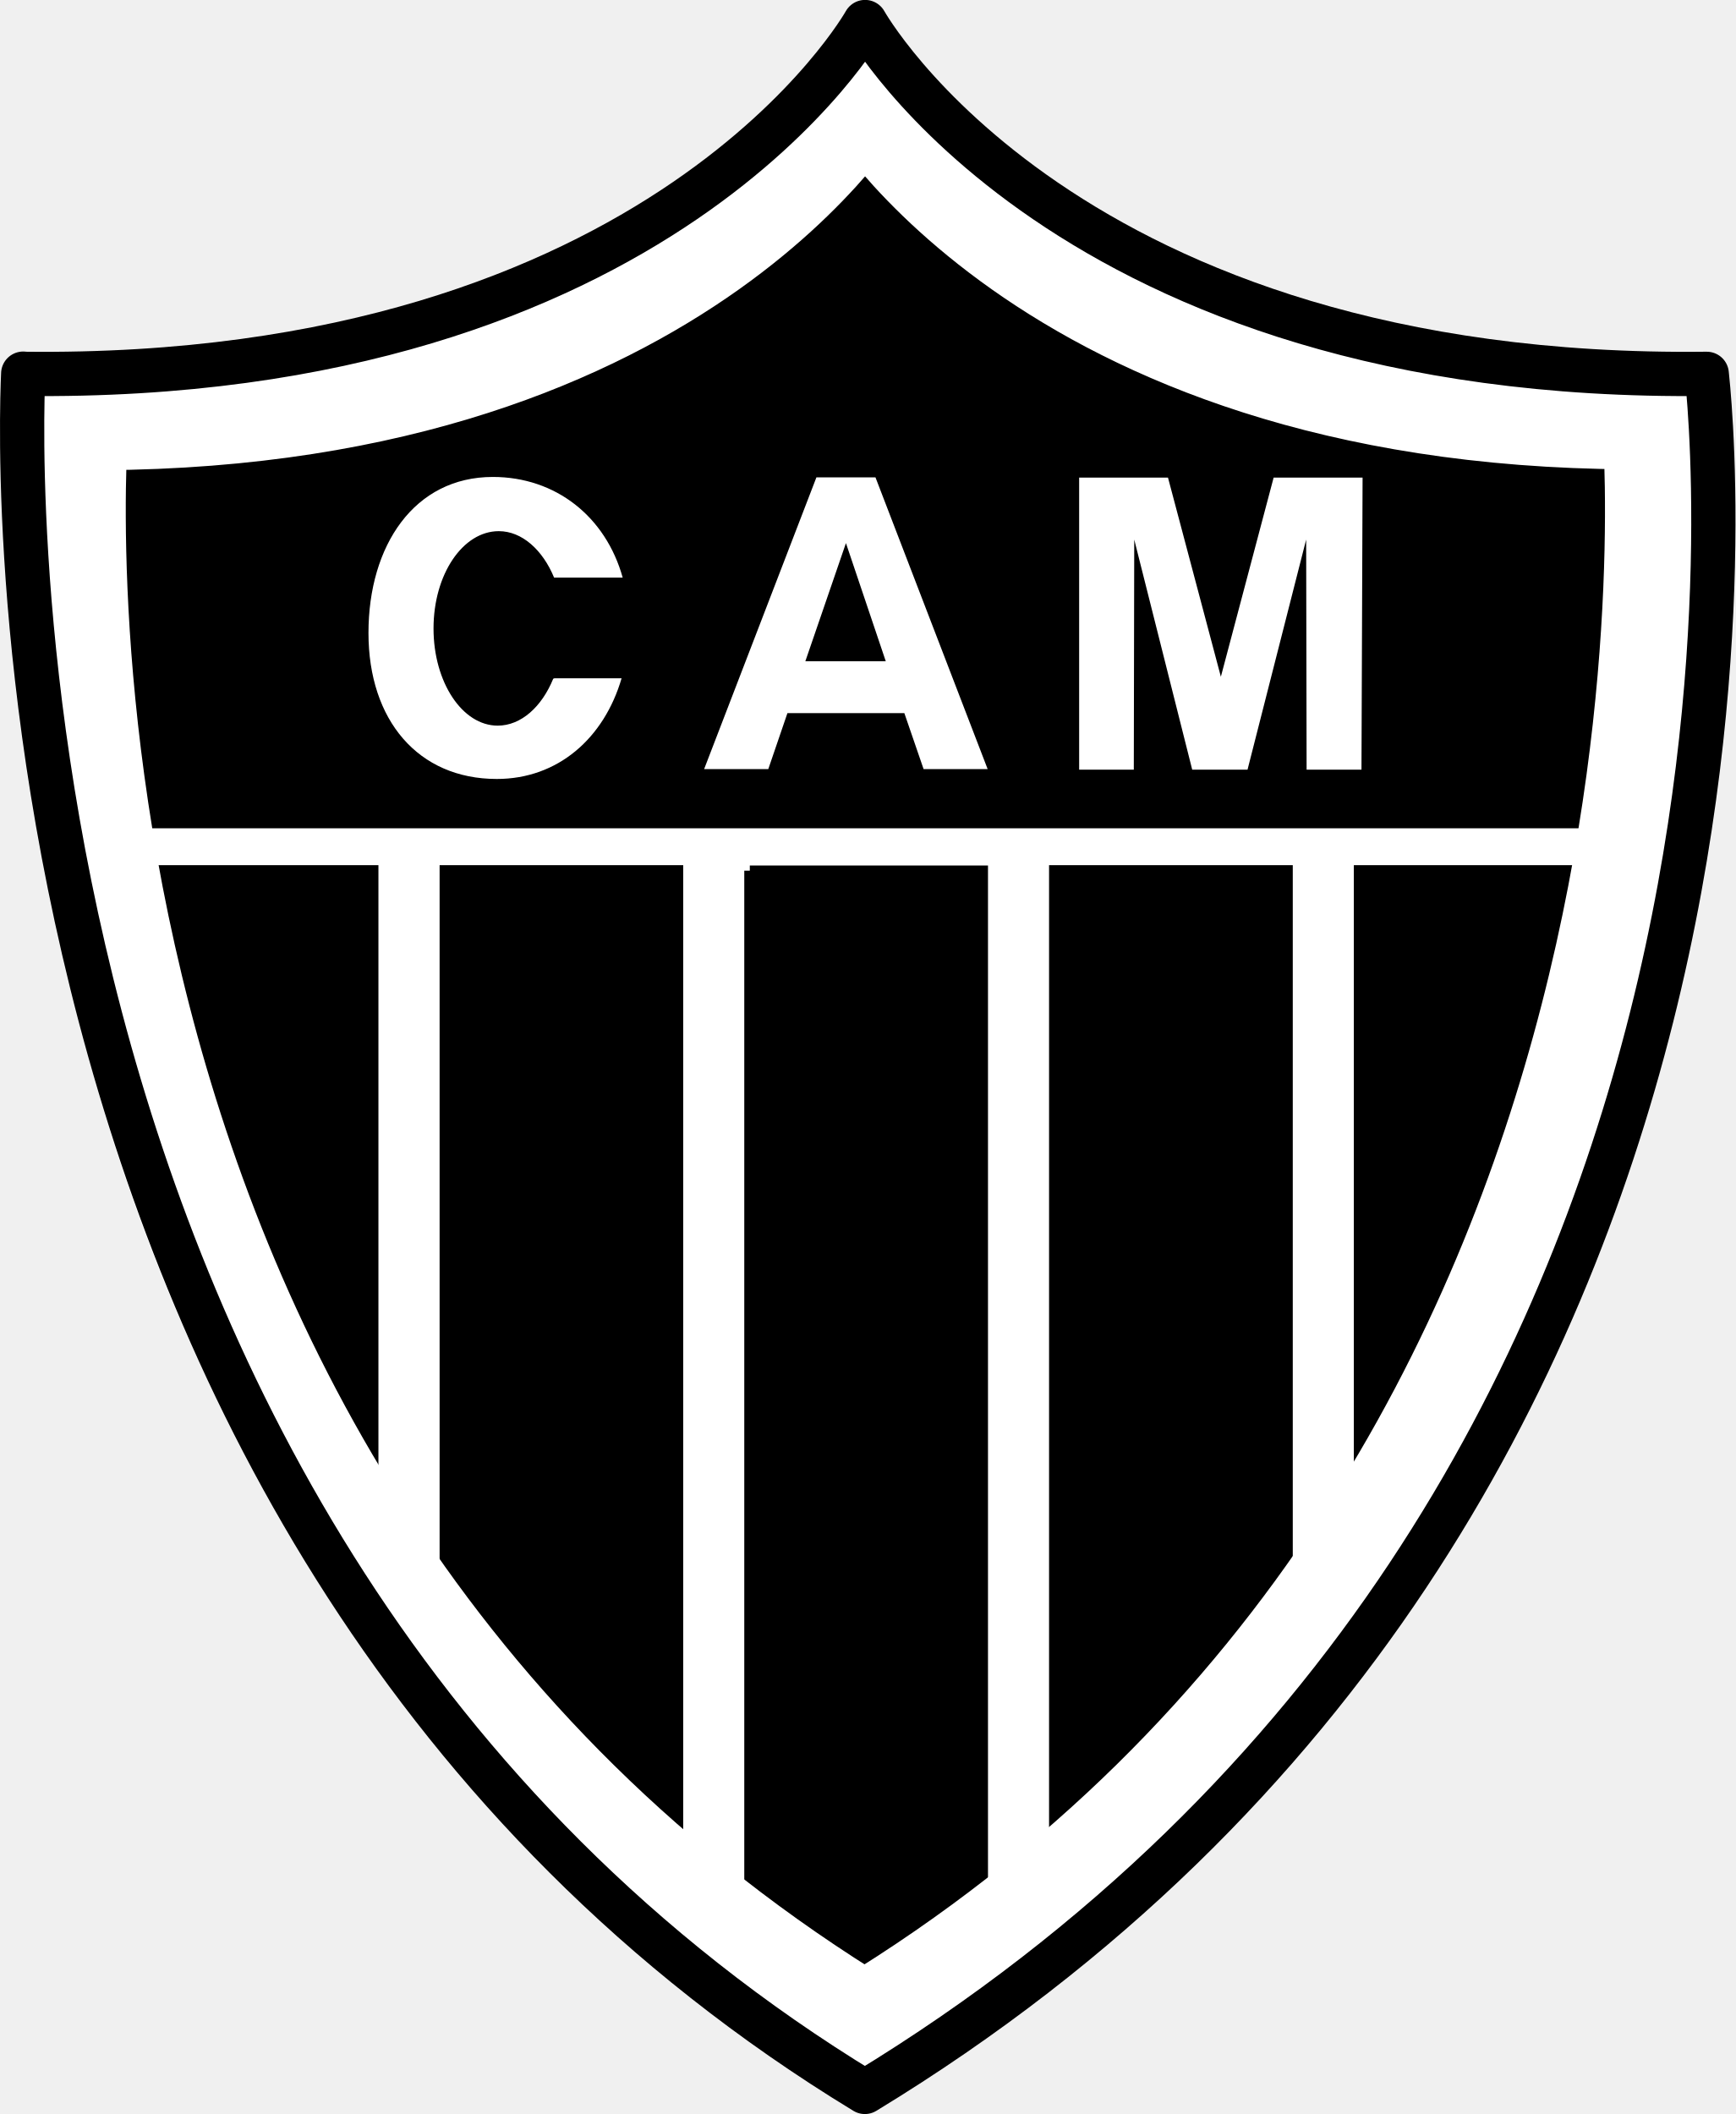
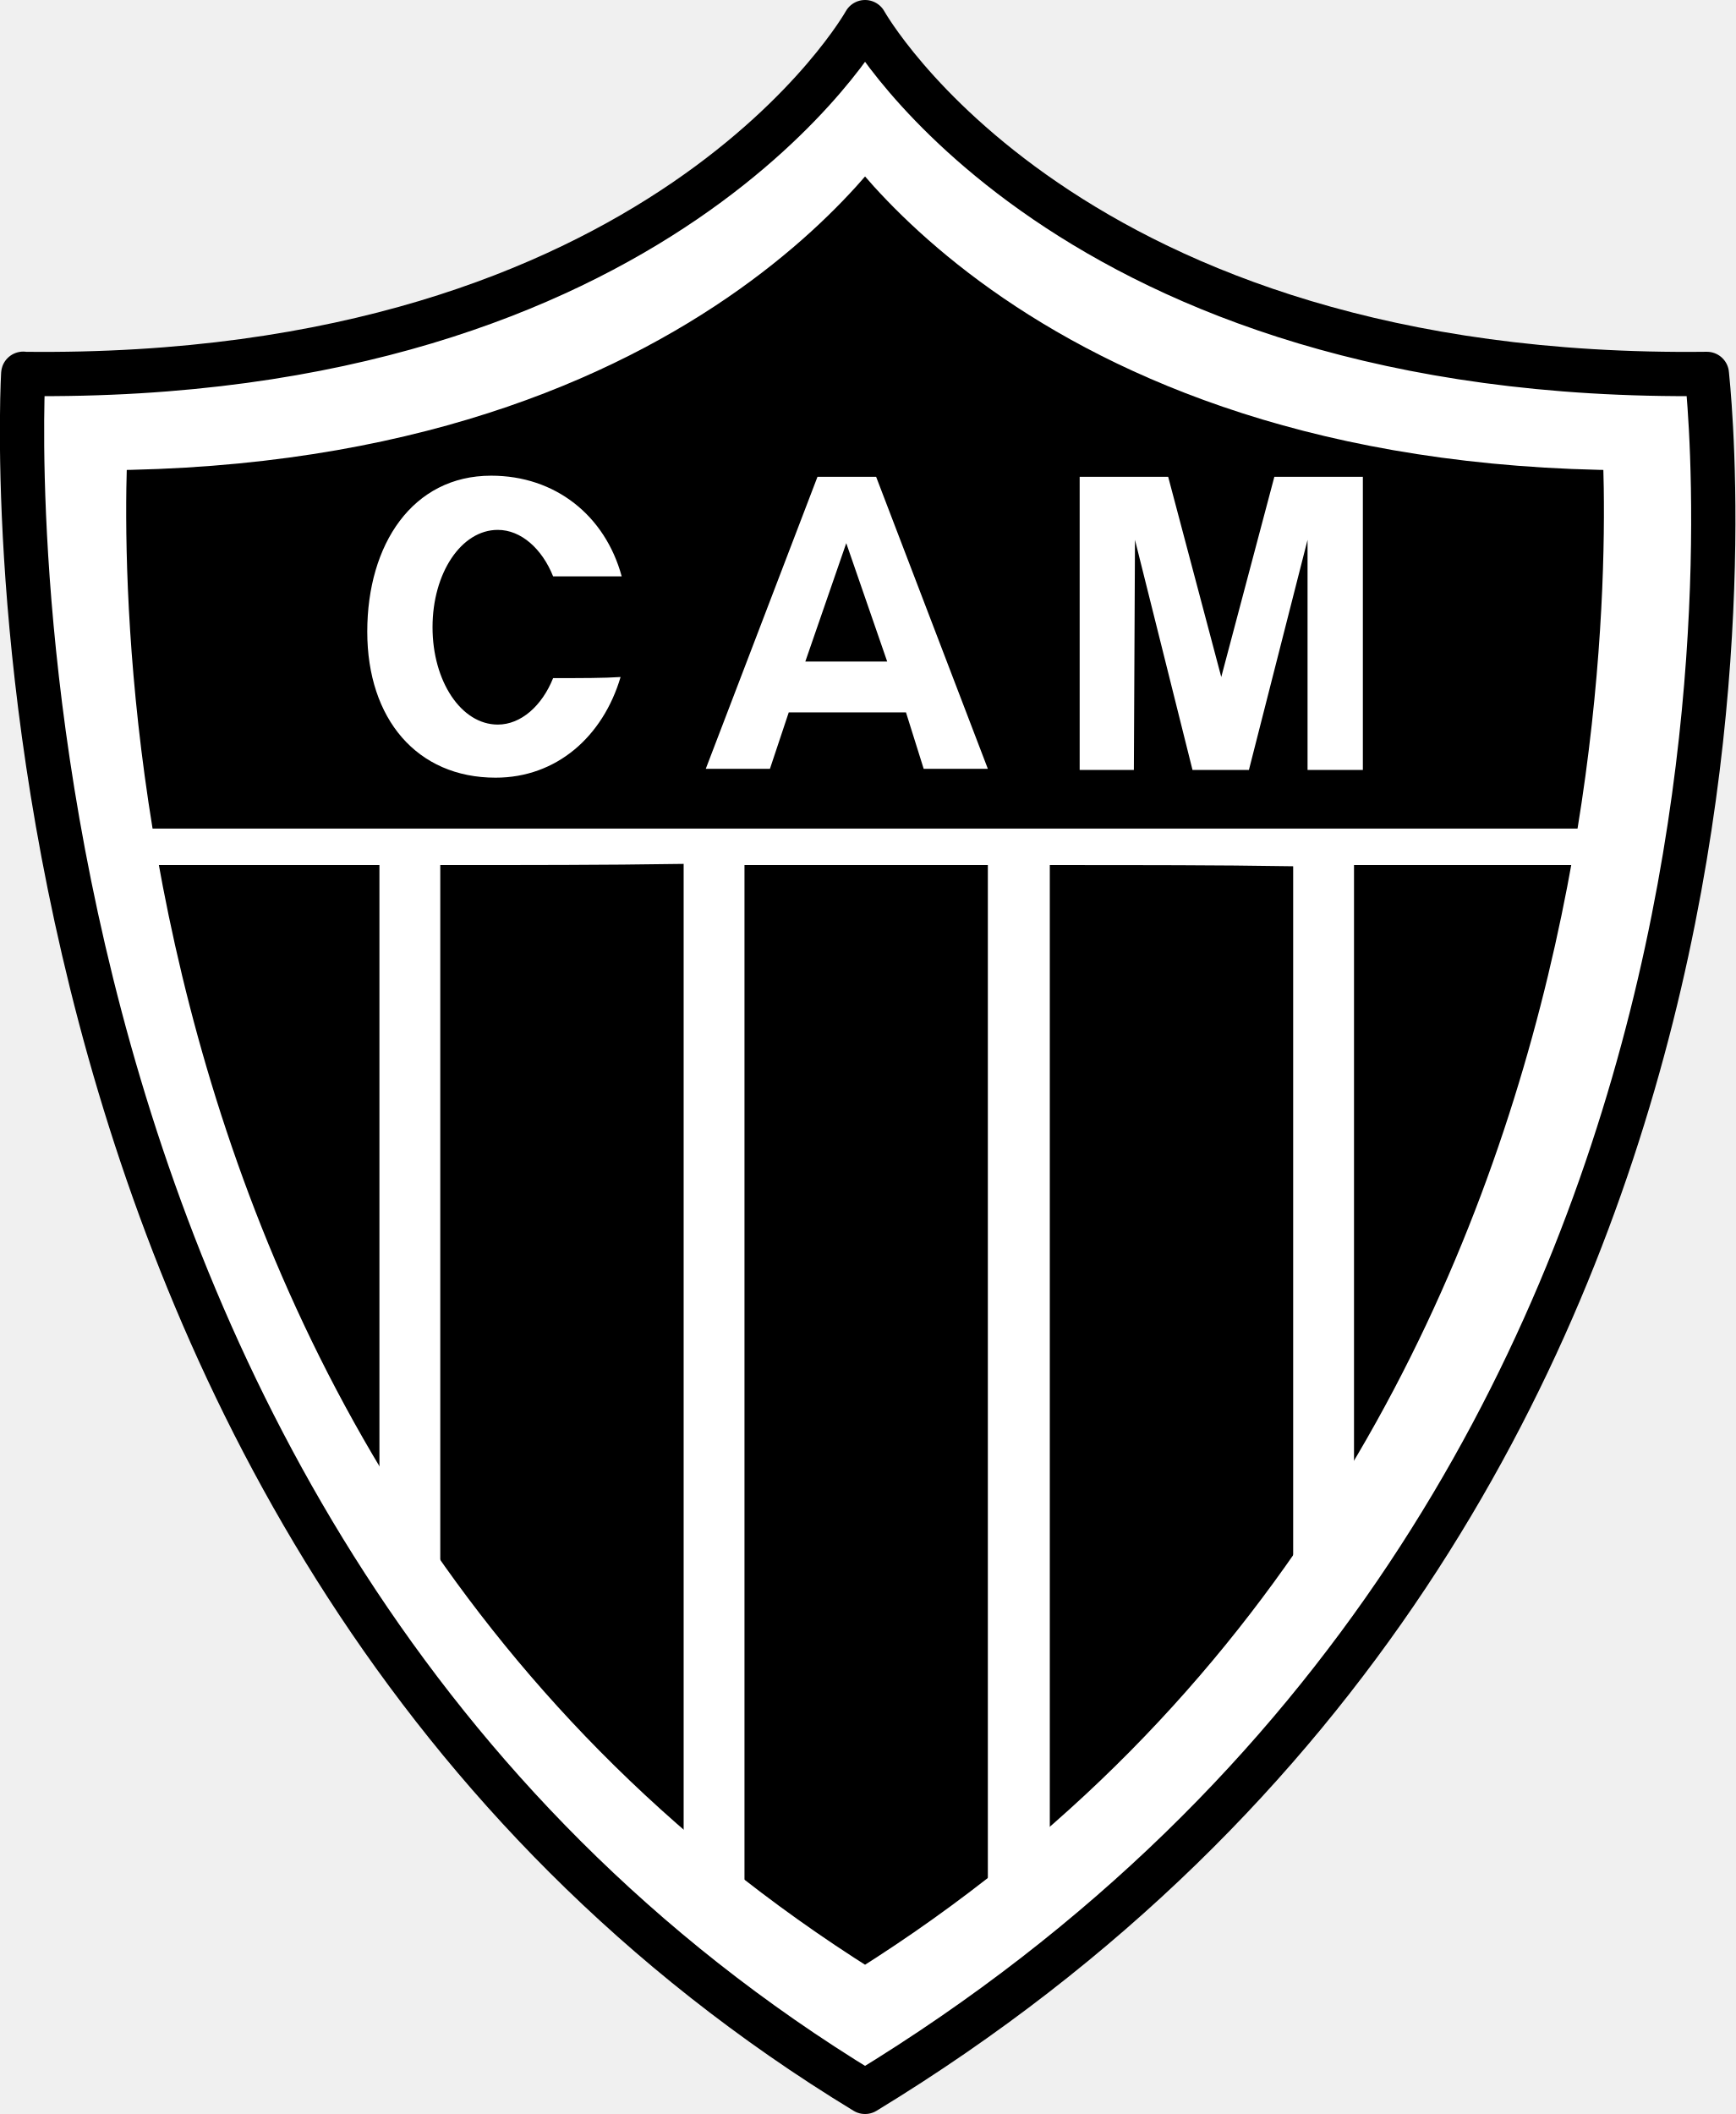
- <svg xmlns="http://www.w3.org/2000/svg" id="Layer_1" viewBox="-190.777 301.078 156.875 191.088">
-   <style>.st0{fill:#FFFFFF;} .st1{fill:none;stroke:#000000;stroke-width:1;stroke-linejoin:round;stroke-miterlimit:2.613;} .st2{stroke:#000000;stroke-width:1;stroke-miterlimit:2.613;} .st3{fill:none;stroke:#FFFFFF;stroke-width:10;stroke-linejoin:round;stroke-miterlimit:2.613;} .st4{fill:none;stroke:#000000;stroke-width:4;stroke-linejoin:round;stroke-miterlimit:2.613;}</style>
-   <path class="st0" d="M-112.6 490.17c-85.5-52-76.08-155.3-76.08-155.3 57.98.7 76.1-31.8 76.1-31.8s18.1 32.5 76.08 31.8c0 0 9.42 103.3-76.1 155.3z" />
-   <path class="st0" d="M-112.6 490.17c-85.5-52-76.08-155.3-76.08-155.3 57.98.7 76.1-31.8 76.1-31.8h-.02s18.12 32.5 76.1 31.8c0 0 9.42 103.28-76.1 155.3z" />
-   <path class="st2" d="M-44.87 341.65c-51.5.65-67.66-28.16-67.72-28.28 0 .12-16.2 28.93-67.7 28.28 0 0-1.3 14 1.7 33.8h132.1c3-19.8 1.7-33.8 1.7-33.8zM-123 379.78v93.1c3.3 2.42 6.74 4.76 10.4 7 3.76-2.3 7.28-4.7 10.63-7.17v-92.9H-123zm-27.54 0v65.7c5.82 7.82 12.76 15.33 21.02 22.26v-87.96h-21.02zm-27.38 0c2.9 16.72 8.9 36.9 20.85 56.15v-56.15h-20.85zm110.02 0v55.8c11.82-19.15 17.74-39.18 20.64-55.8H-67.9zm-27.55 0v87.77c8.27-6.96 15.2-14.5 21.03-22.35v-65.42h-21.03z" />
-   <path class="st0" d="M-140.77 362.43c-1.03 2.53-2.9 4.24-5.02 4.24-3.2 0-5.8-3.93-5.8-8.78 0-4.9 2.65-8.8 5.9-8.8 2.1 0 3.97 1.7 5 4.2h6.2c-1.53-5.5-6.04-9.1-11.74-9.1-7.1 0-11.24 6.2-11.24 14.1s4.5 13.2 11.6 13.2c5.54 0 9.7-3.7 11.28-9.1h-6.07zm33.47 8.17h5.8l-10.14-26.37h-5.34l-10.15 26.37h5.8l1.73-5.06h10.57l1.74 5.06zm-10.68-9.75l3.67-10.68 3.6 10.68h-7.3zm24.75 9.8v-26.4h8.03l4.78 18 4.77-18h8.04l-.1 26.4h-4.96l-.04-20.8-5.3 20.8h-5l-5.24-20.8-.04 20.8z" />
-   <path class="st3" d="M-112.6 484.55c-80.37-48.9-71.52-145.98-71.52-145.98 54.5.68 71.53-29.88 71.53-29.88s17.1 30.5 71.6 29.8c0 0 8.9 97.1-71.5 145.95m0 0" />
-   <path class="st4" d="M-112.6 490.17c-82.98-50.48-75.94-156.84-76.08-155.3 57.98.7 76.1-31.8 76.1-31.8s18.1 32.5 76.08 31.8c.14 1.53 11.94 101.75-76.1 155.3zm-10 0" />
+ <svg xmlns="http://www.w3.org/2000/svg" viewBox="-417.8 603 156.9 191.1">
+   <path fill="#FFF" d="M-339.6 792.1c-85.5-52-76.1-155.3-76.1-155.3 58 .7 76.1-31.8 76.1-31.8s18.1 32.5 76.1 31.8c0 0 9.4 103.3-76.1 155.3z" />
+   <path fill="#FFF" d="M-339.6 792.1c-85.5-52-76.1-155.3-76.1-155.3 58 .7 76.1-31.8 76.1-31.8s18.1 32.5 76.1 31.8c0 0 9.4 103.3-76.1 155.3z" />
+   <path stroke="#000" stroke-miterlimit="2.61" d="M-271.9 643.6c-51.5.6-67.7-28.2-67.7-28.3-.1.1-16.2 28.9-67.7 28.3 0 0-1.3 14 1.7 33.8h132.1c2.9-19.8 1.6-33.8 1.6-33.8zm-78.1 38.1v93.1c3.3 2.4 6.7 4.8 10.4 7 3.7-2.3 7.3-4.7 10.6-7.2v-92.9h-21zm-27.5 0v65.7c5.8 7.8 12.8 15.3 21 22.2v-88c-6.6.1-13.6.1-21 .1zm-27.4 0c2.9 16.7 8.9 36.9 20.9 56.1v-56.1h-20.9zm110 0v55.8c11.8-19.2 17.7-39.2 20.6-55.8h-20.6zm-27.5 0v87.8c8.3-7 15.2-14.5 21-22.3v-65.4c-6.2-.1-13.1-.1-21-.1z" />
+   <path fill="#FFF" d="M-367.8 664.3c-1 2.5-2.9 4.2-5 4.2-3.3 0-5.9-3.9-5.9-8.8s2.6-8.8 5.9-8.8c2.1 0 4 1.7 5 4.2h6.2c-1.5-5.5-6-9.1-11.8-9.1-7.1 0-11.2 6.2-11.2 14.1 0 7.9 4.5 13.2 11.6 13.2 5.5 0 9.7-3.7 11.3-9.1-1.5.1-3.5.1-6.1.1zm33.5 8.2h5.8l-10.1-26.4h-5.3l-10.1 26.4h5.8l1.7-5.1h10.6l1.6 5.1zm-10.7-9.7l3.7-10.7 3.7 10.7h-7.4zm24.8 9.8v-26.5h8l4.8 18.1 4.8-18.1h8v26.5h-5v-20.8l-5.3 20.8h-5.1l-5.2-20.8-.1 20.8" />
+   <path fill="none" stroke="#FFF" stroke-width="10" stroke-linejoin="round" stroke-miterlimit="2.61" d="M-339.6 786.5c-80.4-48.9-71.5-146-71.5-146 54.5.7 71.5-29.9 71.5-29.9s17 30.6 71.5 29.9c0 0 8.9 97.1-71.5 146m0 0" />
+   <path fill="none" stroke="#000" stroke-width="4" stroke-linejoin="round" stroke-miterlimit="2.61" d="M-339.6 792.1c-83-50.5-76-156.8-76.1-155.3 58 .7 76.1-31.8 76.1-31.8s18.1 32.5 76.1 31.8c.1 1.5 11.9 101.7-76.1 155.3z" />
</svg>
